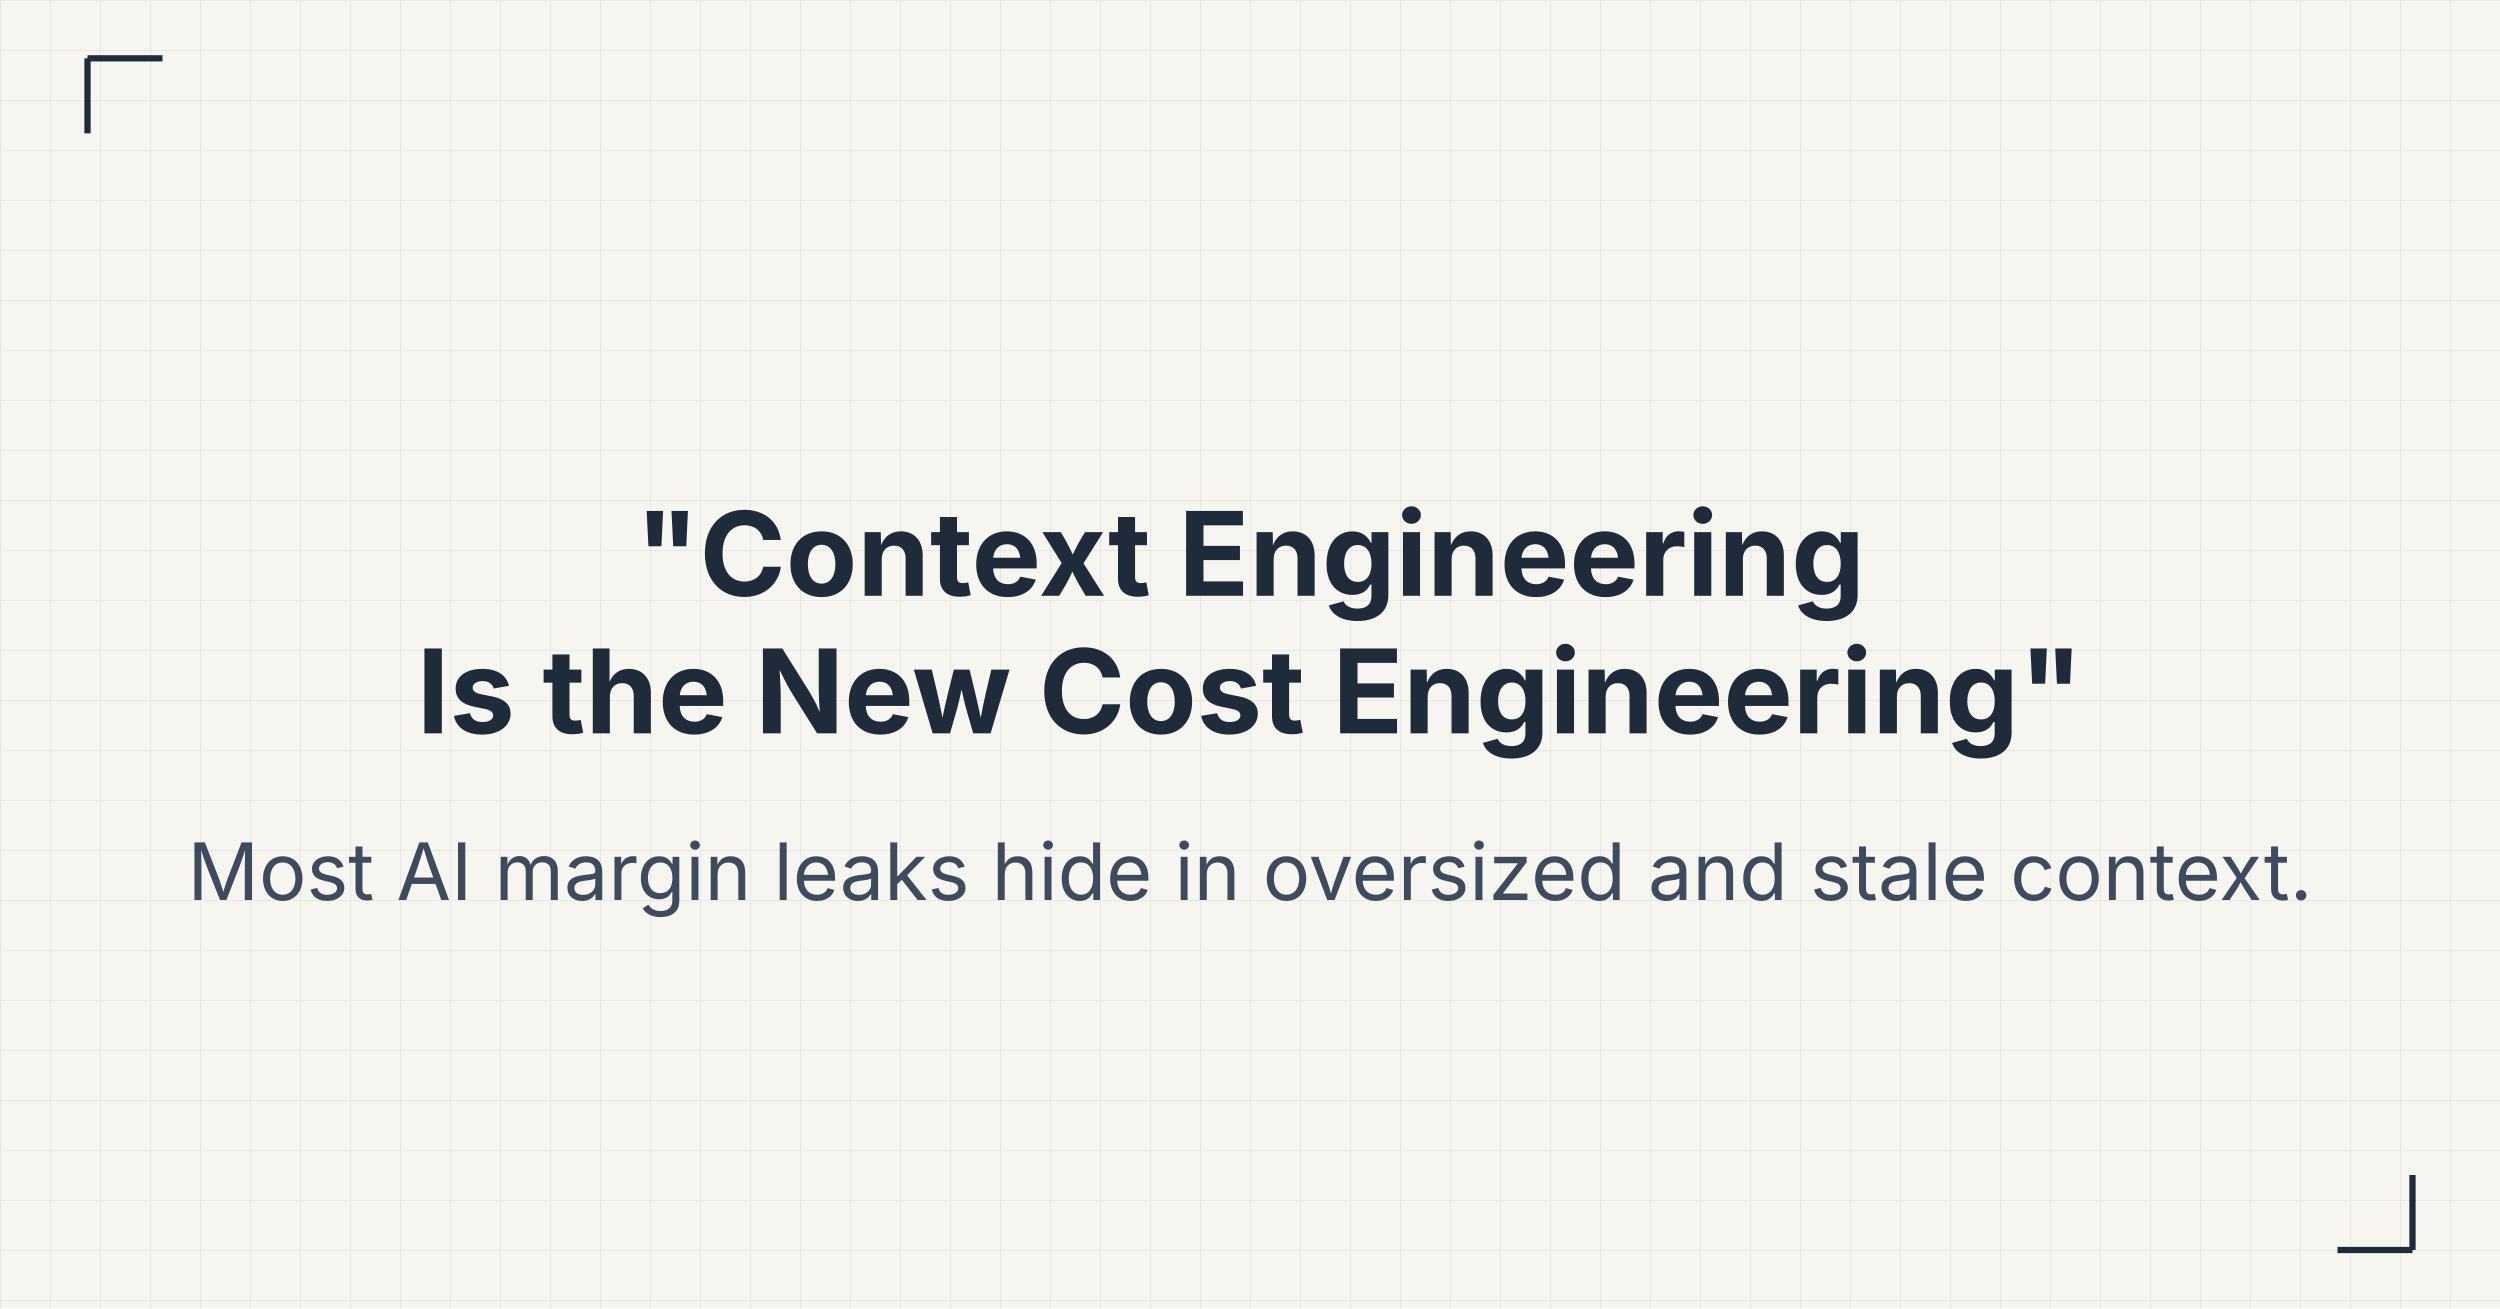
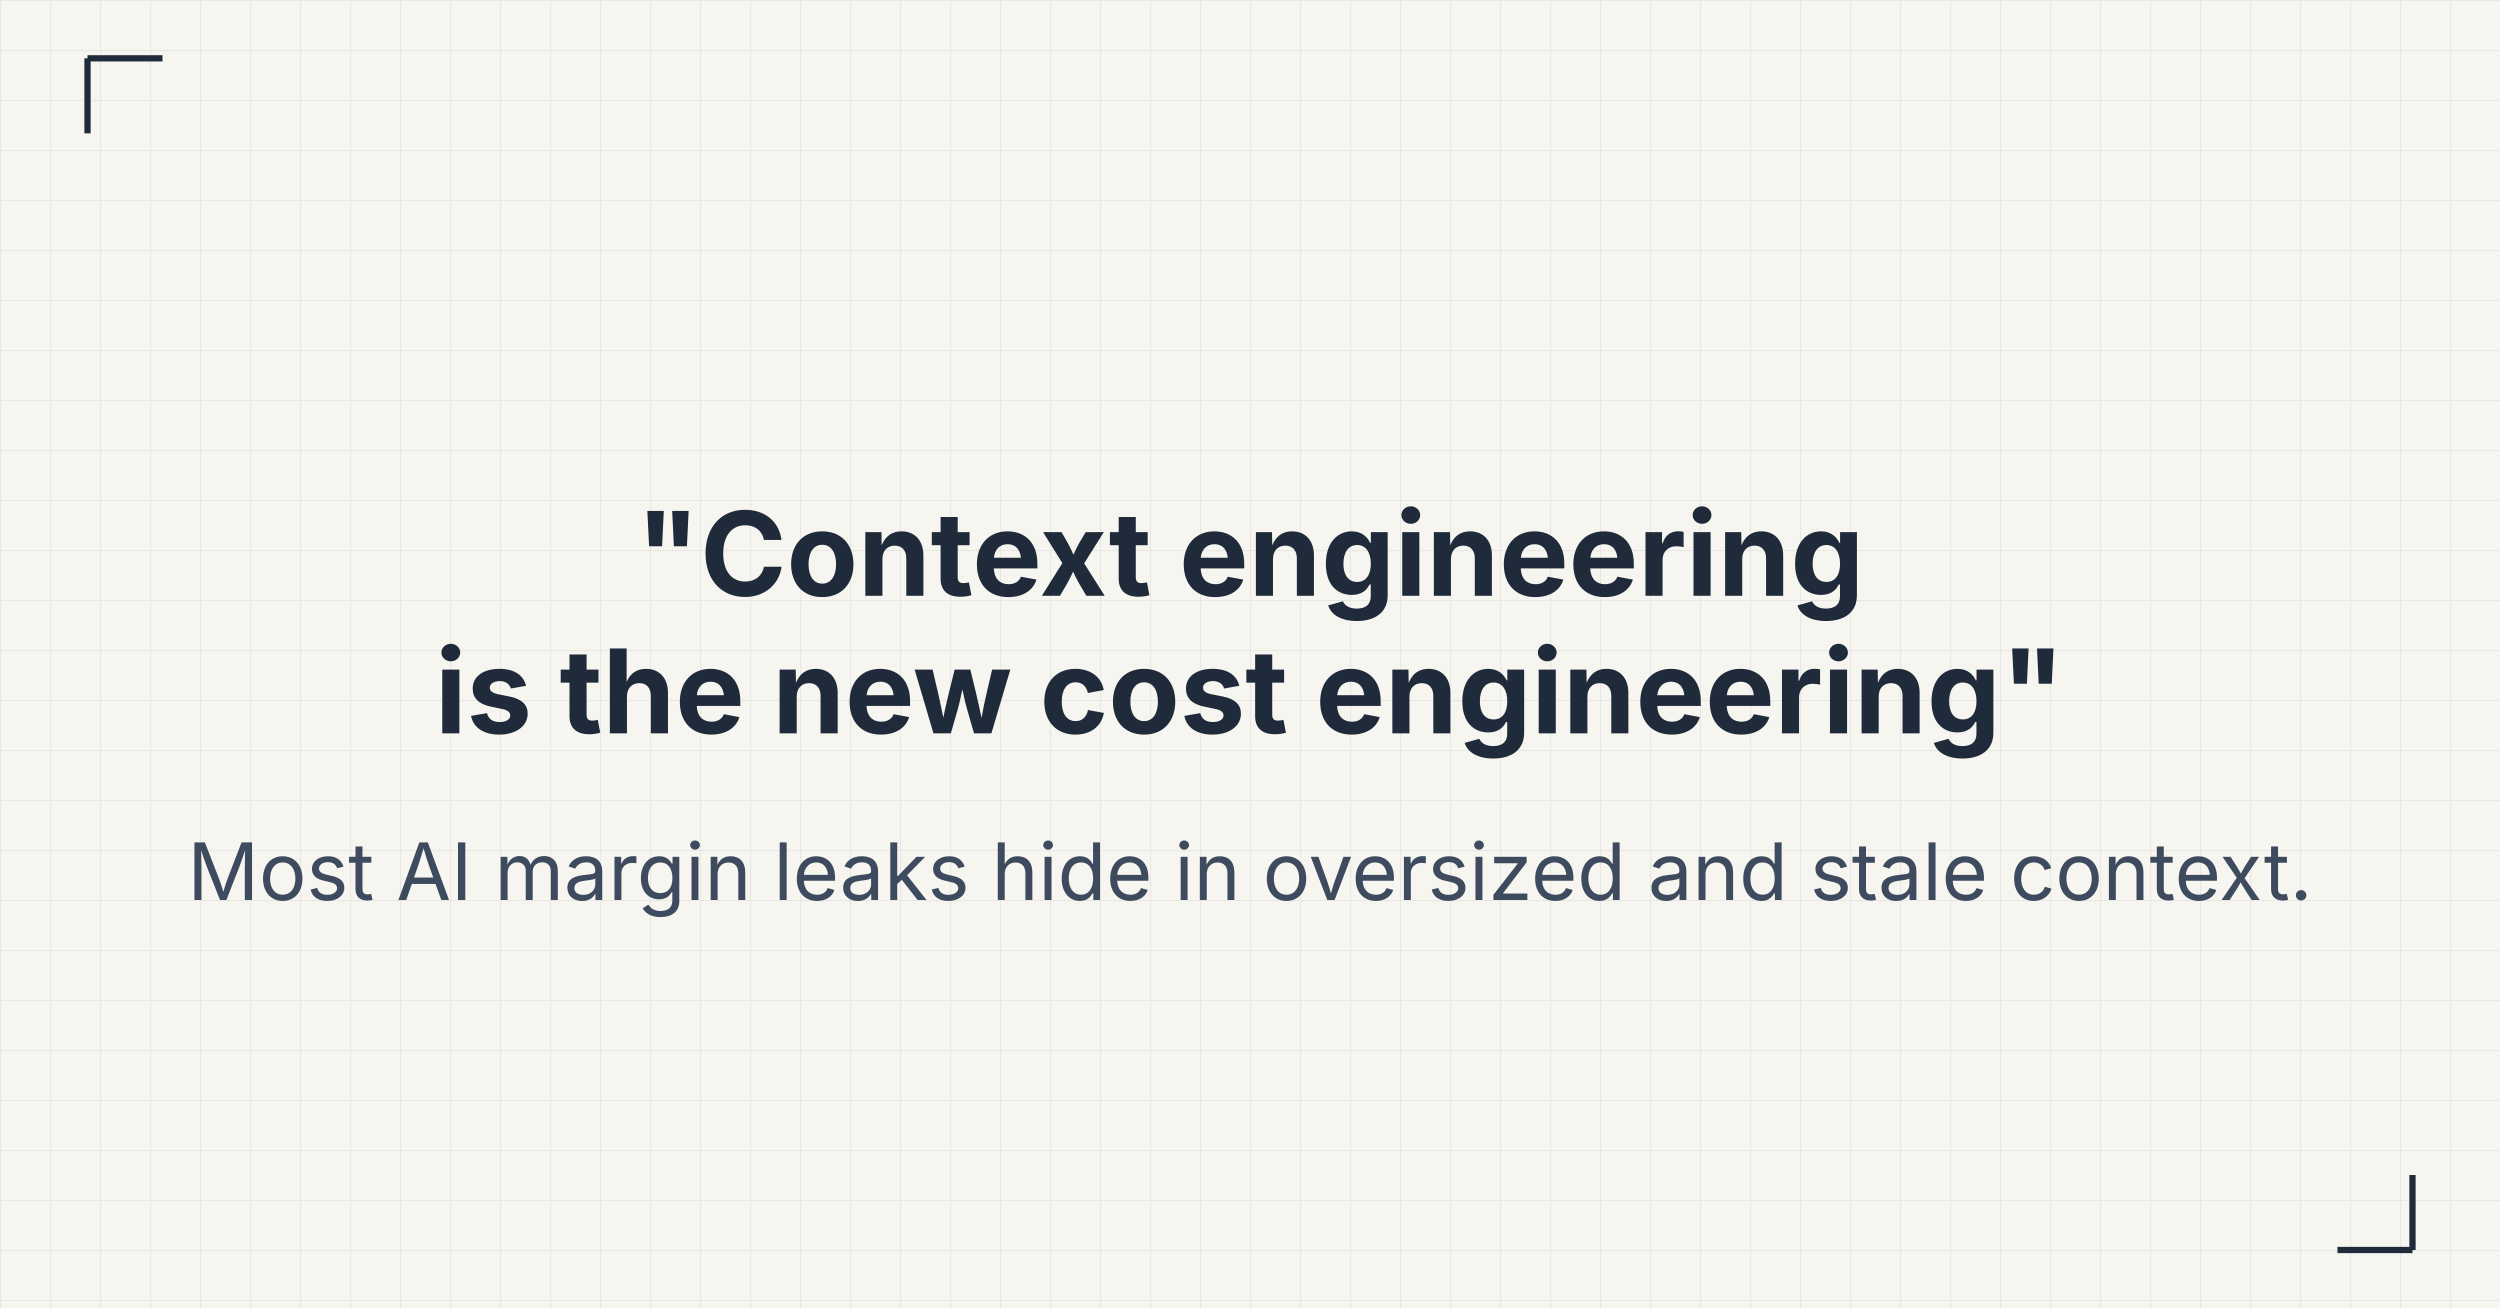
<svg xmlns="http://www.w3.org/2000/svg" width="1200" height="628" viewBox="0 0 1200 628">
  <defs>
    <pattern id="grid" width="24" height="24" patternUnits="userSpaceOnUse">
      <path d="M 24 0 L 0 0 0 24" fill="none" stroke="#e8e7e3" stroke-width="1" />
    </pattern>
  </defs>
  <rect width="1200" height="628" fill="#f7f5f0" />
  <rect width="1200" height="628" fill="url(#grid)" />
  <path d="M42 28 H78 M42 28 V64" stroke="#1f2b3a" stroke-width="3" fill="none" />
  <path d="M1158 600 H1122 M1158 600 V564" stroke="#1f2b3a" stroke-width="3" fill="none" />
  <text x="600" y="286" text-anchor="middle" font-family="Inter, Arial, sans-serif" font-size="56" font-weight="700" fill="#1f2b3a">
-     "Context Engineering
+     "Context engineering
  </text>
  <text x="600" y="352" text-anchor="middle" font-family="Inter, Arial, sans-serif" font-size="56" font-weight="700" fill="#1f2b3a">
-     Is the New Cost Engineering"
+     is the new cost engineering"
  </text>
  <text x="600" y="432" text-anchor="middle" font-family="Inter, Arial, sans-serif" font-size="38" fill="#3e4b5e">
    Most AI margin leaks hide in oversized and stale context.
  </text>
</svg>
